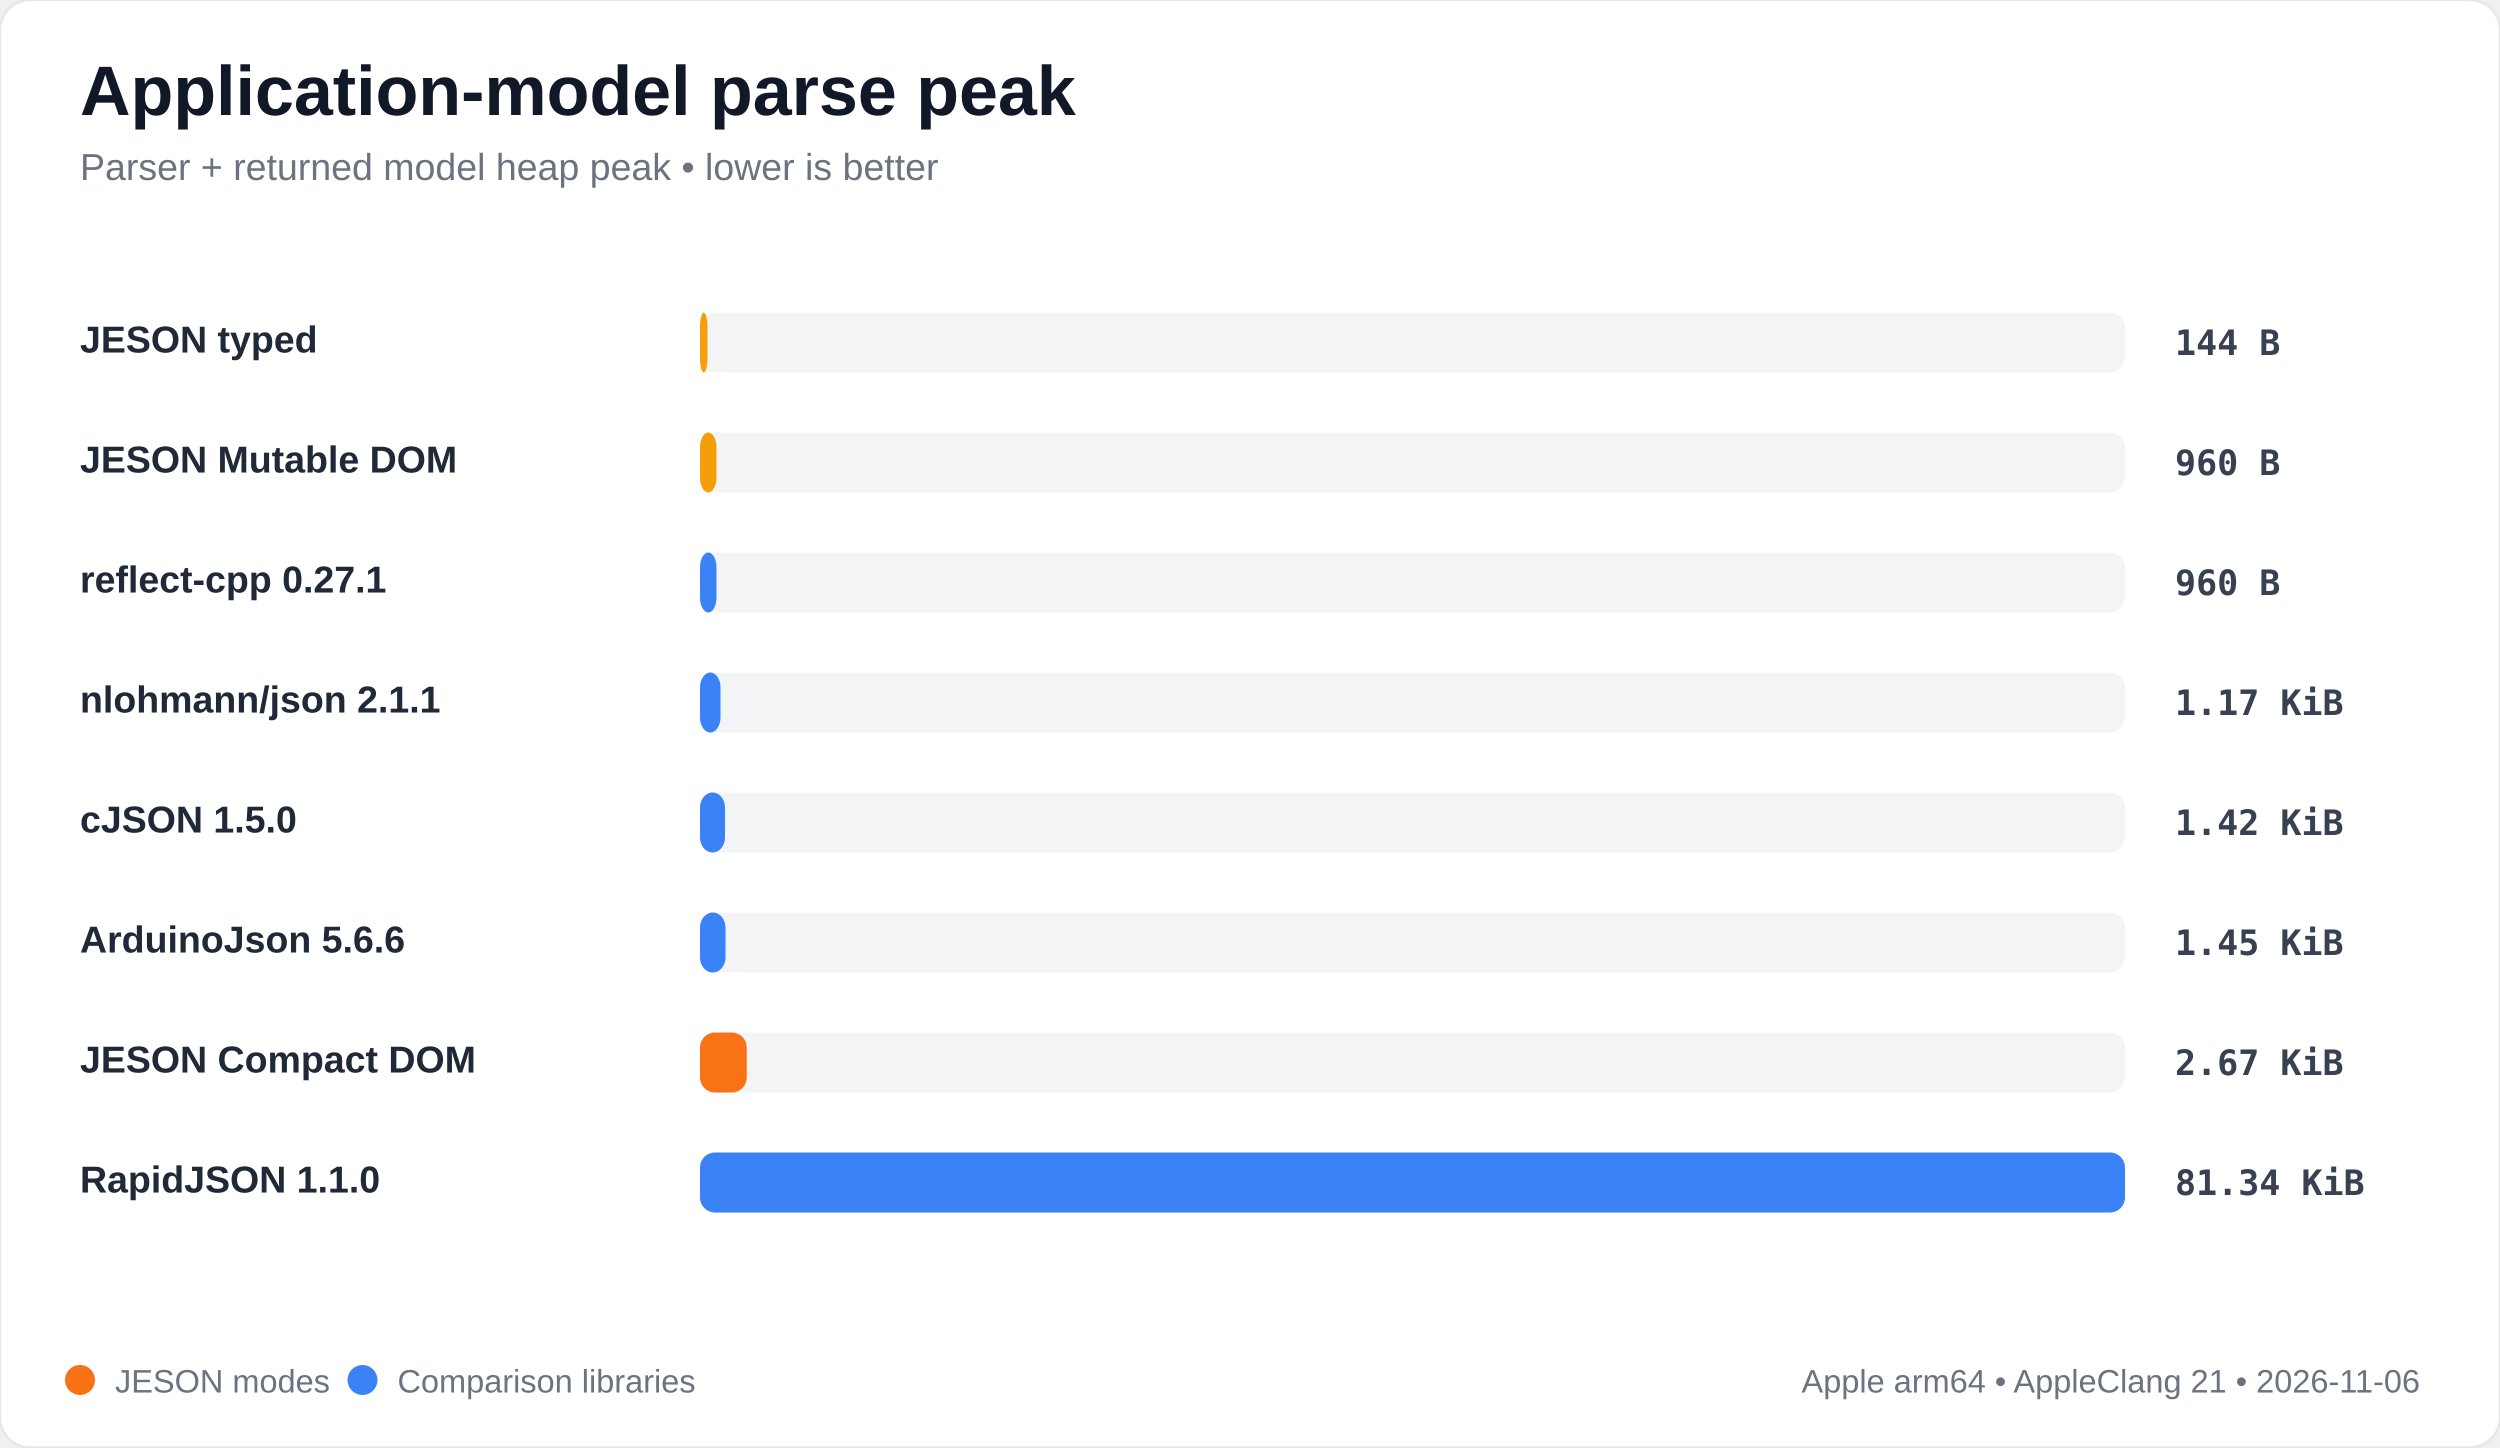
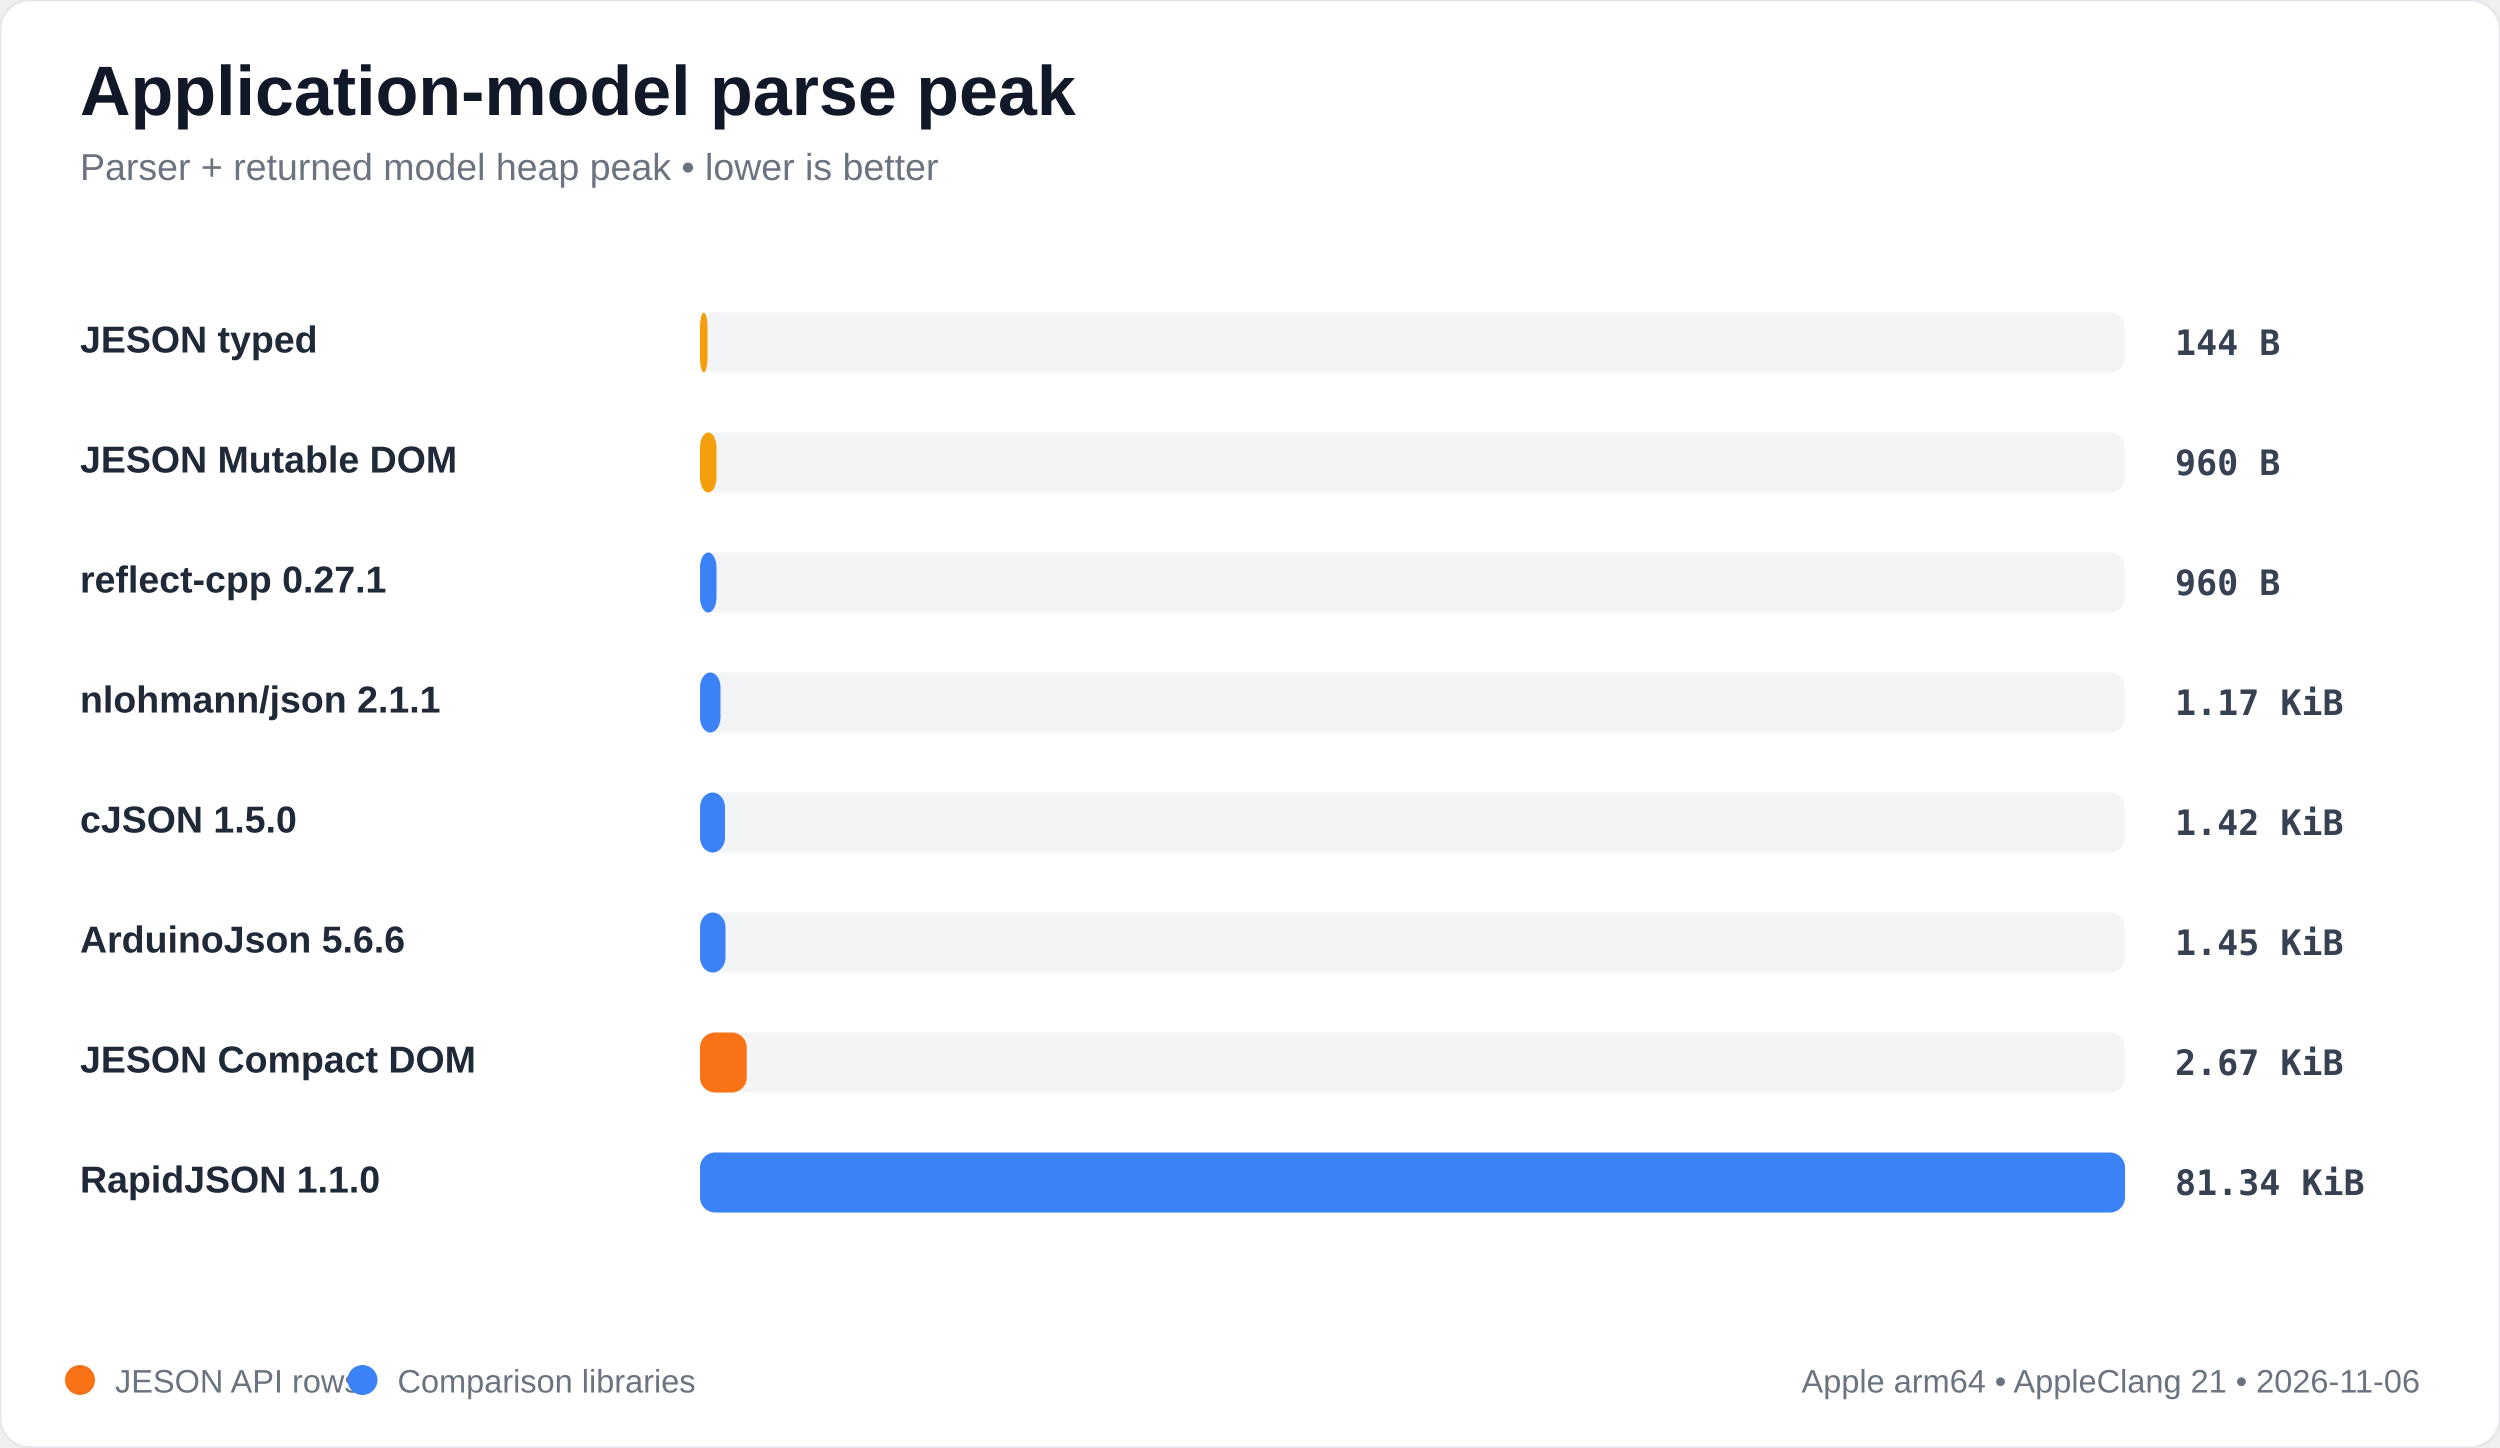
<svg xmlns="http://www.w3.org/2000/svg" viewBox="0 0 1000 579" role="img">
  <rect width="1000" height="579" rx="12" fill="#ffffff" stroke="#e5e7eb" />
  <text x="32" y="46" font-family="Arial, sans-serif" font-size="28" font-weight="700" fill="#111827">Application-model parse peak</text>
  <text x="32" y="72" font-family="Arial, sans-serif" font-size="15" fill="#6b7280">Parser + returned model heap peak • lower is better</text>
  <text x="32" y="141" font-family="Arial, sans-serif" font-size="15" font-weight="600" fill="#1f2937">JESON typed</text>
  <rect x="280" y="125" width="570" height="24" rx="6" fill="#f3f4f6" />
  <rect x="280" y="125" width="3.0" height="24" rx="6" fill="#f59e0b" />
  <text x="870" y="142" font-family="monospace" font-size="14" font-weight="600" fill="#374151">144 B</text>
  <text x="32" y="189" font-family="Arial, sans-serif" font-size="15" font-weight="600" fill="#1f2937">JESON Mutable DOM</text>
  <rect x="280" y="173" width="570" height="24" rx="6" fill="#f3f4f6" />
  <rect x="280" y="173" width="6.6" height="24" rx="6" fill="#f59e0b" />
  <text x="870" y="190" font-family="monospace" font-size="14" font-weight="600" fill="#374151">960 B</text>
  <text x="32" y="237" font-family="Arial, sans-serif" font-size="15" font-weight="600" fill="#1f2937">reflect-cpp 0.27.1</text>
  <rect x="280" y="221" width="570" height="24" rx="6" fill="#f3f4f6" />
  <rect x="280" y="221" width="6.6" height="24" rx="6" fill="#3b82f6" />
  <text x="870" y="238" font-family="monospace" font-size="14" font-weight="600" fill="#374151">960 B</text>
  <text x="32" y="285" font-family="Arial, sans-serif" font-size="15" font-weight="600" fill="#1f2937">nlohmann/json 2.1.1</text>
  <rect x="280" y="269" width="570" height="24" rx="6" fill="#f3f4f6" />
  <rect x="280" y="269" width="8.2" height="24" rx="6" fill="#3b82f6" />
  <text x="870" y="286" font-family="monospace" font-size="14" font-weight="600" fill="#374151">1.17 KiB</text>
  <text x="32" y="333" font-family="Arial, sans-serif" font-size="15" font-weight="600" fill="#1f2937">cJSON 1.5.0</text>
  <rect x="280" y="317" width="570" height="24" rx="6" fill="#f3f4f6" />
  <rect x="280" y="317" width="10.0" height="24" rx="6" fill="#3b82f6" />
  <text x="870" y="334" font-family="monospace" font-size="14" font-weight="600" fill="#374151">1.42 KiB</text>
  <text x="32" y="381" font-family="Arial, sans-serif" font-size="15" font-weight="600" fill="#1f2937">ArduinoJson 5.6.6</text>
  <rect x="280" y="365" width="570" height="24" rx="6" fill="#f3f4f6" />
  <rect x="280" y="365" width="10.2" height="24" rx="6" fill="#3b82f6" />
  <text x="870" y="382" font-family="monospace" font-size="14" font-weight="600" fill="#374151">1.45 KiB</text>
  <text x="32" y="429" font-family="Arial, sans-serif" font-size="15" font-weight="600" fill="#1f2937">JESON Compact DOM</text>
  <rect x="280" y="413" width="570" height="24" rx="6" fill="#f3f4f6" />
  <rect x="280" y="413" width="18.7" height="24" rx="6" fill="#f97316" />
  <text x="870" y="430" font-family="monospace" font-size="14" font-weight="600" fill="#374151">2.67 KiB</text>
  <text x="32" y="477" font-family="Arial, sans-serif" font-size="15" font-weight="600" fill="#1f2937">RapidJSON 1.1.0</text>
  <rect x="280" y="461" width="570" height="24" rx="6" fill="#f3f4f6" />
  <rect x="280" y="461" width="570.0" height="24" rx="6" fill="#3b82f6" />
  <text x="870" y="478" font-family="monospace" font-size="14" font-weight="600" fill="#374151">81.34 KiB</text>
  <circle cx="32" cy="552" r="6" fill="#f97316" />
-   <text x="46" y="557" font-family="Arial, sans-serif" font-size="13" fill="#6b7280">JESON modes</text>
+   <text x="46" y="557" font-family="Arial, sans-serif" font-size="13" fill="#6b7280">JESON API rows</text>
  <circle cx="145" cy="552" r="6" fill="#3b82f6" />
  <text x="159" y="557" font-family="Arial, sans-serif" font-size="13" fill="#6b7280">Comparison libraries</text>
  <text x="968" y="557" text-anchor="end" font-family="Arial, sans-serif" font-size="13" fill="#6b7280">Apple arm64 • AppleClang 21 • 2026-11-06</text>
</svg>
